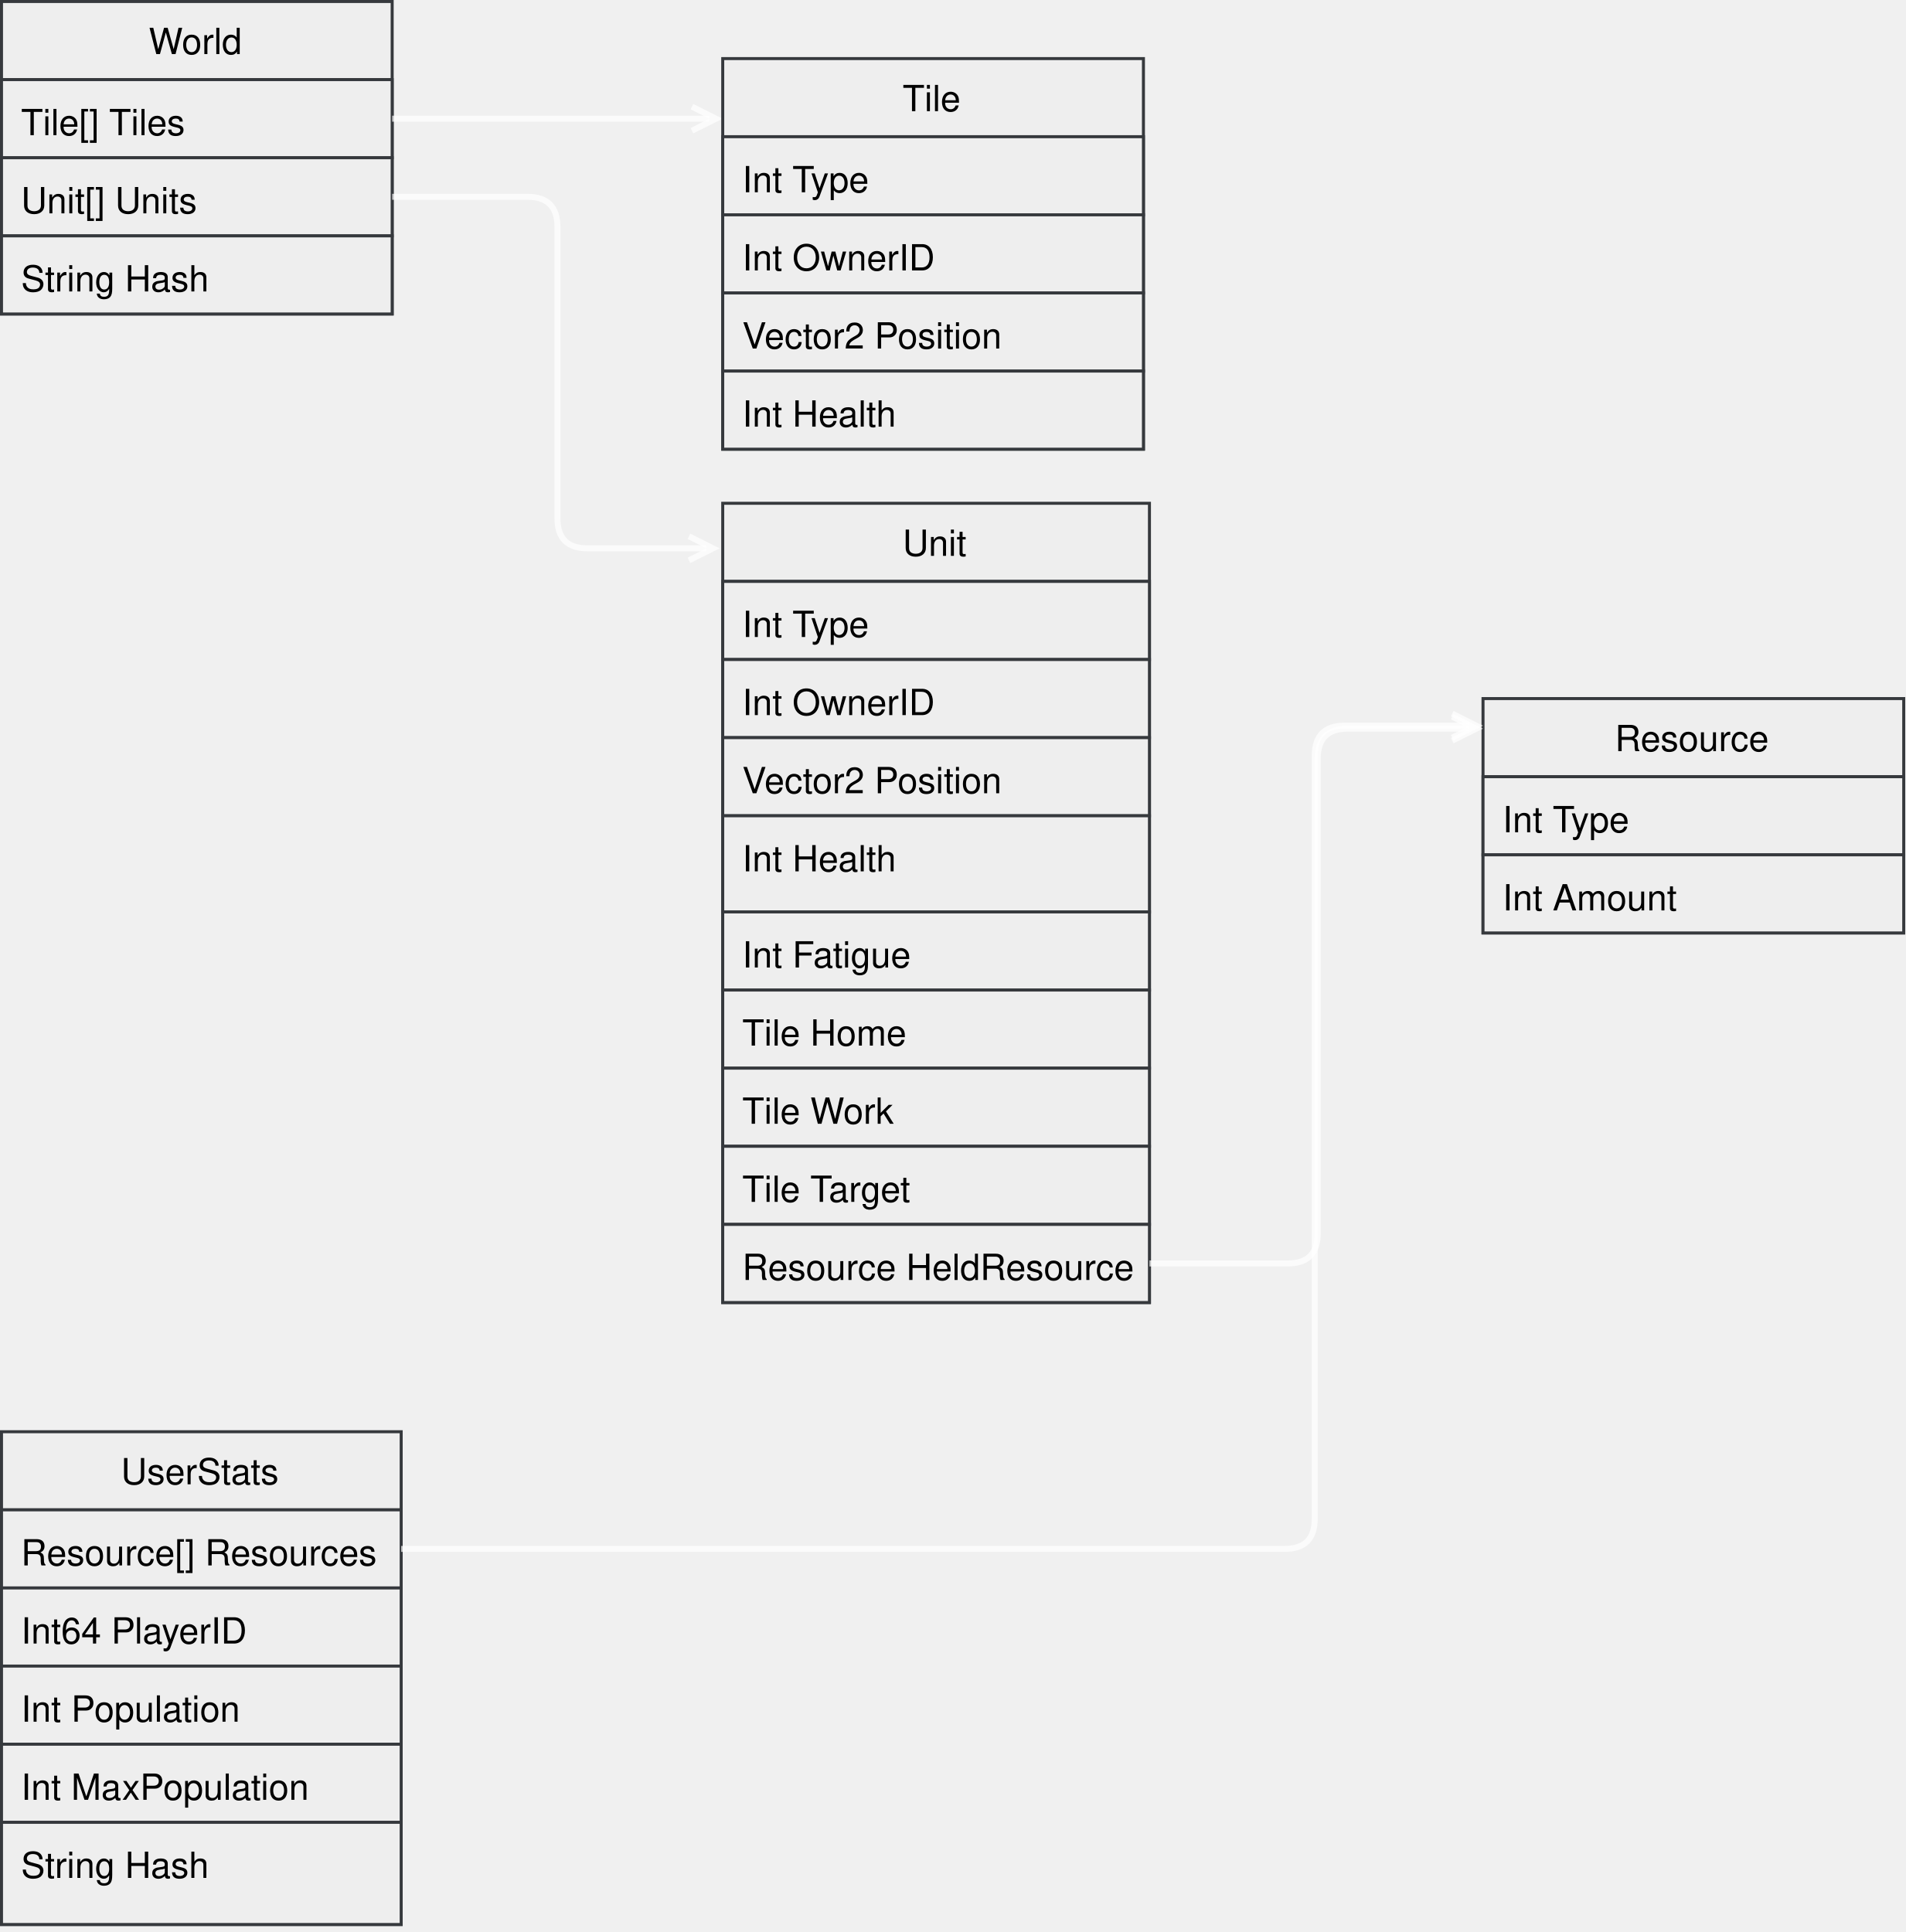
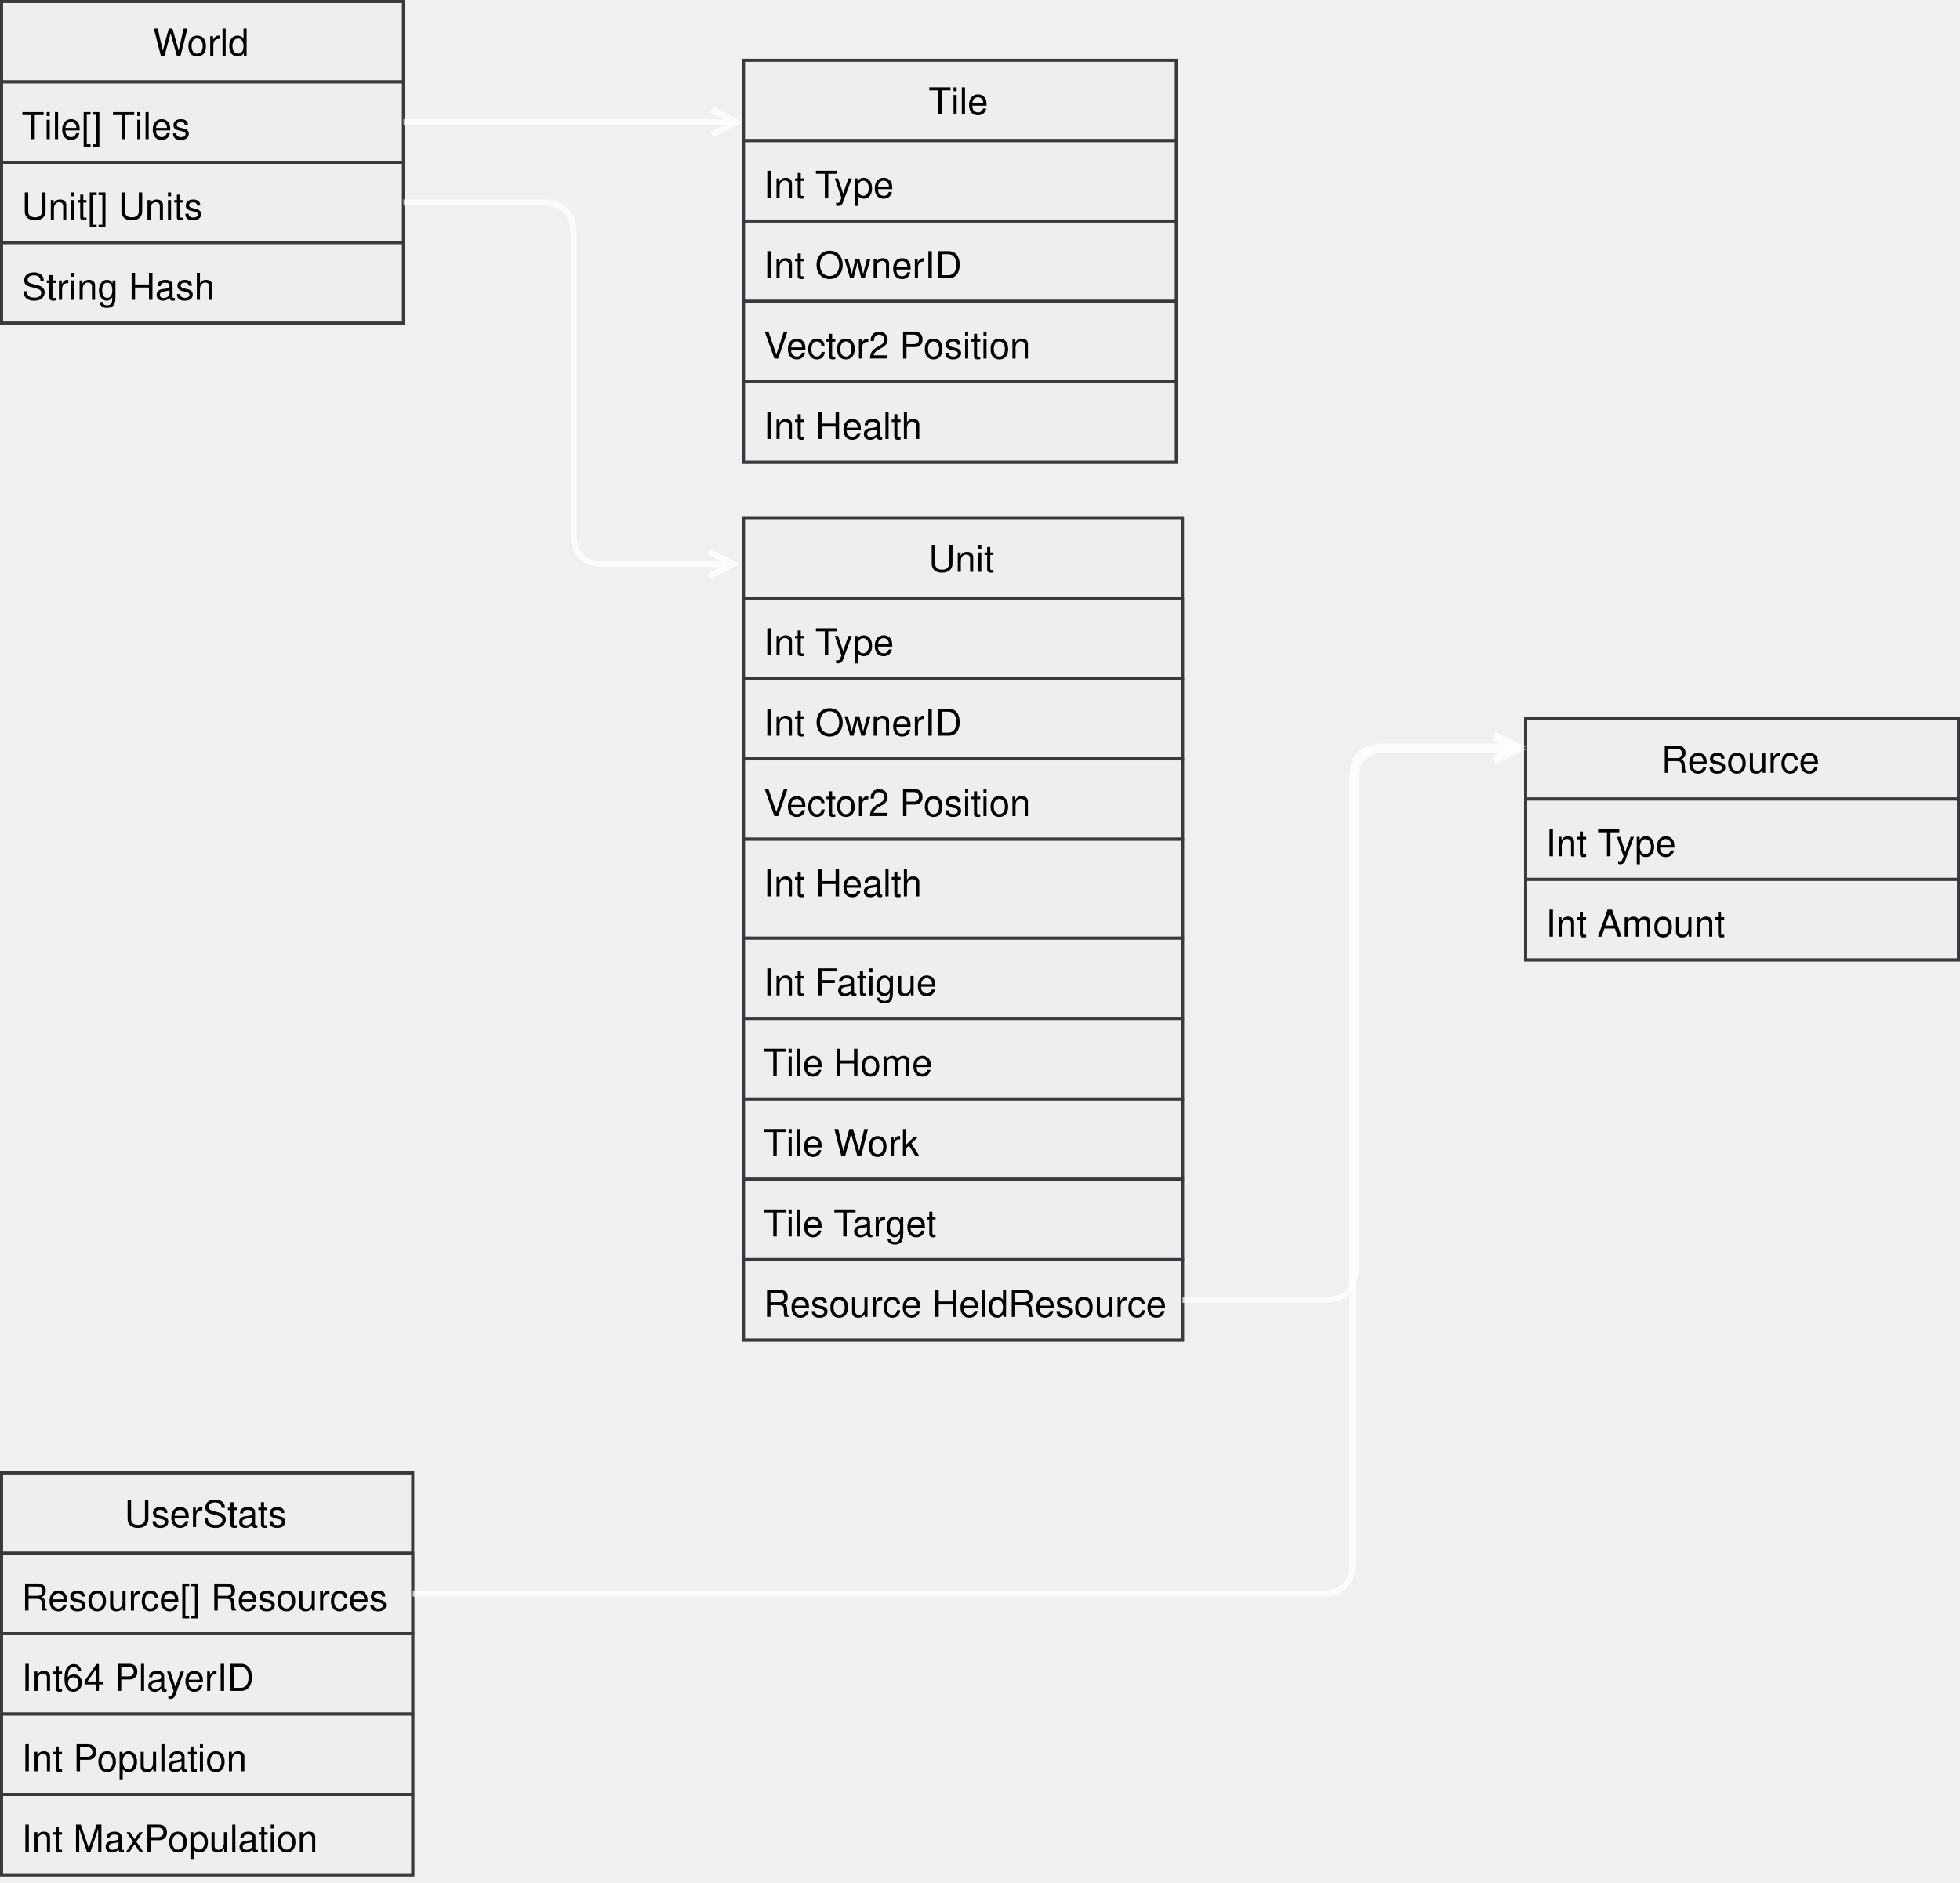
- <svg xmlns="http://www.w3.org/2000/svg" version="1.1" width="634px" height="643px" viewBox="-0.5 -0.5 634 643" content="&lt;mxfile modified=&quot;2019-04-01T17:23:14.541Z&quot; host=&quot;www.draw.io&quot; agent=&quot;Mozilla/5.0 (Windows NT 10.0; Win64; x64) AppleWebKit/537.36 (KHTML, like Gecko) Chrome/73.0.368.86 Safari/537.36&quot; version=&quot;10.6.0&quot; etag=&quot;oE4IG1RslPUiuvt0M2EB&quot; type=&quot;device&quot;&gt;&lt;diagram id=&quot;V-QJd6HOQnw9wvmS4s2f&quot;&gt;7Zxfc+MmEMA/jR97IwlLch4TJ2luJjf1JLnm7pFYRKaRhQfhs32fvosE+mNw6jSSLnWVZDJmBQjxW7TLAh6h6XL7O8erxRcWkWTkOdF2hC5HnjeZnMF/KdgVgjAMC0HMaVSInEpwT3+SQuhq6ZpGJFOyQiQYSwRdNYVzlqZkLhoyzDnbNLM9syRqCFY4Jobgfo4TU/pII7FQj+WFlfyG0Hih7+wG6oGf8Pwl5mydqvuNPOS58re4vMS6LvWg2QJHbFMToasRmnLGRPFpuZ2SRHZts9uuD1wt281JKo4p4BUFfuBkrR79kXHorKJxYqc7JNvQZYJTSF08s1TcqysOpOcLmkS3eMfW8o6ZgB7QqYsF4/Qn5McJXHJBAJe5ULy9oJHjXpZUdXKSQZ6Zfgx3T/QFbxsZb3EmdGtYkuBVRp/y9smCS8xjml4wIdhSZYoTnGW6BgmLRCpV8ijqWtK5vqA64JamuuJnmiRTljCedxEi+U/+jJy9kNoVFKAzFNUqua6VTFneq4oD4YJsD7J0Sw2BgUfYkgi+gyy6gFYqNehcX6U3lQq7SMkWdfV1xmroqGETl3VXqgMflPbYNQkZmvRAgYF/MfIh4chEZqgVPKxUE5zQOAVJQp5lUvYChcF4rsSCrWTnrfCcpvFtnudyXEnu1JNIEYOyz0lOcEGjiKQ5YYEFfioVdsVoKvInlY27gA6ZOp/8vJlTSLtVGv5kdi6mLAWqmOYgCGjbhkiN21OetyvEUdQ9O3VFGUbRUZB1vvcwHhuMv6ZUlIxlYmDcAWPf64+xbzC+FxwIgOwGZ4sTx1u3DL8EdTjpD3VgwCQRuEEqCX22YDFLcXJVSWvdJU1gleeWScK58C8ixE7ZeLwWTFp5sdQeANlS8a32+bvsbWBVpC61Yc8TO51I4cm+1RNFKdcfa0FVME81Ss4Ip9A5hGtbvg/wOv8pr2iXz8sriM6lQyk7ZJXrIkik/VZ1ManAQt4udEoNkN3Y4J+xNZ+ThqEERygmCmZoaskBU89JggX90azdpgOq6EwOlMpFQJM9F0E76rqKolWq1J4mlc04SrlCuz9w2o5lL7bidS8QBXuI9dSk/kYZ27xA/Zp5RZ3uYLKF01hyPHi/EBn3Gwf//ALDCQzQFAtyIfswe6f2TQzt+5yPg4fdytTB0zJhHWld+GYv1KZkbZitswNs/9ikhH+GNNwDudXbeCDdJmmbL9oVaR0OqqH+E95AjEvhjGVUUJYOkNuHbPNCO4PsHhjPNwRswqlPOH4J3jLg0wtfM8aYRw0GT7BnTxC5oYW6Z6PeBnYzIDi4YO/E/fZIoB1vC3TNUODghPXI2uqFdcXaDAlqL2zqjc4HR6xL0FZPrCvQweCJ9c3X7opZACOvBcBmUK4AfI0FjdeDWe6EMOrTLpuBryLs6txAZQPfLvgGfdpiM/il+D4y/jLw7YLvpEcT7JkRL8X3oVgvGgh3MHFyj7TBrRA2w113RK0PSk8riarkwLp91jrM1Qtrz2D40VfYf3M+OU4waiyzO344anWZvbGxrocldzW860vuOirZ5pr70WphhsYOjvkhKtpyVDTQgUkdFZ3Y3DdLLFzPxE9hedyyk28Izr5zWxd63e70uEBu2cNX0D1fQk8MPmQXfPtcFj+BjXue/9/2KMpTKTWXQpv17rfxeXtGpRzxuoqiqcY2PnM/oN4cpo2h9oTb3w9o2RD4NSMcnA/LnvHT8nr+H8dNAutJBGS+At2gheMmlh1+pQ+tzyNowXAm4d9ZvLdv+bPhbsXiWff8ST1yZgneFSvOA+PWGVsPnnTEGJmhz8JrnbHVWprLYYW5E8bWEyddMT601w9M7IC5U8zWhebOOHsG5+EUWa+0kSXMbaON2jj6iwyeH3Q++oEmkJOj/e13ThZ9P2j46b5elXjrZNGInJ7tteXAZBF6Du9q2dSwe6XBYXNiEfivtms/v25Xpb1FC46cuUKy+v6FInv1HRfo6m8=&lt;/diagram&gt;&lt;/mxfile&gt;">
+ <svg xmlns="http://www.w3.org/2000/svg" version="1.1" width="634px" height="609px" viewBox="-0.5 -0.5 634 609" content="&lt;mxfile modified=&quot;2019-04-01T18:45:22.189Z&quot; host=&quot;www.draw.io&quot; agent=&quot;Mozilla/5.0 (Windows NT 10.0; Win64; x64) AppleWebKit/537.36 (KHTML, like Gecko) Chrome/73.0.368.86 Safari/537.36&quot; version=&quot;10.6.0&quot; etag=&quot;QHzgfsQGYnUTL-Bmy8pF&quot; type=&quot;device&quot;&gt;&lt;diagram id=&quot;KIGW9T1kCMsz64YepRE5&quot;&gt;7Zxtc9soEIB/jT9eRy+W7HyMnaTpTDrnSdJL7yOxiMxFFh6Ea7u//hYBejHY5zSS2vqUdqbZFSDEs2iXBXXgT5fbjwytFp9phJOB50TbgX818DzP8Yfwj9DspGY0DqQiZiSSKqdUPJDvWCpdrV2TCGdKJ1Wc0oSTVV05p2mK57ymQ4zRTb3YC02immKFYmwoHuYoMbVPJOILqR17o1J/i0m80Hd2wwt55RnNX2NG16m638DzPVf8kZeXSLelHjRboIhuKir/euBPGaVc/rbcTnEixrY+bDcHrhb9Zjjlp1TwZIVvKFmrR3+iDAZLdo7v9IBkG7JMUArS5IWm/EFdcUCeL0gS3aEdXYs7ZhxGQEuTBWXkO5RHCVxyQQGXGVe8vbBW4kHUVG0ynEGZmX4Md0/1GW1rBe9QxnVvaJKgVUae8/6JikvEYpJOKOd0qQrFCcoy3YKAhSMlFTxkW0sy1xfUANyRVDf8QpJkShPK8iHycf6TPyOjr7hyxQ/9Cz+qNHJTqZnSfFQVB8w43h5k6RYWAjMP0yXmbAdFdAVtVGrSuYGSN6UJu77SLarm66jpitS0iYu2S9OBX5T12C3JNyzpkQCDYDIIQHCEkBlmBQ8rzAQlJE5Bk+AXIYpRIDAZL5Wa05UYvBWakzS+y8tcDUvNvXoSoaJQ9yXJCS5IFOE0J8wRR8+Fwa4oSXn+pKJzExiQqfMhyLs5BdktZfgrijM+pSlQRSQHgcHaNlhY3J7xvN0gTqLu2akryjCLToKsy72H8dBg/CUlvGAshJ5xC4wDrzvGgcH4gTMgALpblC3OHG/VM/wU1KNxd6hDAyaOIAxSIozZgsY0Rcl1qa0Ml3CBZZk7Kgjnyn8w5zvl49GaU+Hl+VJHAHhL+NfK73+L0QZWUrrSjj0XdlpI4cm+VgVZyw2GWlFWzKVazRlmBAYHM+3L9wHe5D/FFR3yeXkD0aUIKMWArHJbBI3w36otKgyYi9uNnMICxDDW+Gd0zea45ighEIqxgjkyreSAq2c4QZx8q7duswFVdSYmShki+OO9EGF8UW9C9krV2rOkohsnGdfIHg+cd2DZia84HgX64R5ivTSpvlGGtihQv2aOmNM9LLZQGguOB+838o37DcP/foGhBCZoijieiDHM3ml9Y8P6PuXz4HG3Mm3wvFxYS1Y3enMUajOyJtzWxQG2f25SzD6BDPfw3fJt3JNukrQtFm2LtE4HVVD/BW8gyoRyRjPCCU17yM1DtkWhrUF2D8znWww+4dwXHD8Fb5Hw6YSvmWPMswZ9JNhxJOi7Iwt1z0a9CexmQrAPwd6J++2ZQDveBuiaqcA+COuQtTUKa4u1mRLUUdjUG1z2gViboK2RWFugwz4S65qvPRSzAPa9BgCbSTkJ+AZxEq97t9wKYb9Lv2wmvmTa1bmFxnq+bfANu/TFZvJL8X2i7LXn2wbfcYcu2DMzXorvo9wv6gm3sHByT/TBjRA20133WO0PikgriUqxZ908a53m6oS1ZzD81XfY/3A+OE44qG2zO8Fo0Og2e+1gXQdb7mp6V7fcdVayyT33k83CTI0dnPN9VrThrGioE5M6Kzq2hW+WXLheiZ/D9rjlJF+fnH3nsS7/uN/pcIPccoZP0r1cwkj0MWQbfLvcFj+Dg3te8HtHFMVXKZWQQrv19o/xeXtOpZjxugnZVeMYn3keUB8O085QR8LNnwe0HAj8kmEGwYflzPh5RT3/j89NQuuXCL75Cjx60PDkd6CZ6CxiaP09glb03yT8mMd7+5E/G+5GPJ71zF8IUawzS9BO7jj3jBtnbP3wpCXGvpn6lFHrjK7Wwl32O8ytMLZ+cdIW40Nn/cDF9phbxWzdaG6N82+T+PyFlhTjrpYPQRDWIrdA56nfunwwcmkXe305sHyAkUO7SjE11Y50eFQPNcPgaL/2y+t+ldYre3DiWgbE8ot8Wbz8bw/8638B&lt;/diagram&gt;&lt;/mxfile&gt;">
  <defs>
    <clipPath id="mx-clip-5-32-120-24-0">
      <rect x="5" y="32" width="120" height="24" />
    </clipPath>
    <clipPath id="mx-clip-5-58-120-24-0">
      <rect x="5" y="58" width="120" height="24" />
    </clipPath>
    <clipPath id="mx-clip-5-84-120-24-0">
      <rect x="5" y="84" width="120" height="24" />
    </clipPath>
    <clipPath id="mx-clip-245-51-130-24-0">
      <rect x="245" y="51" width="130" height="24" />
    </clipPath>
    <clipPath id="mx-clip-245-77-130-24-0">
      <rect x="245" y="77" width="130" height="24" />
    </clipPath>
    <clipPath id="mx-clip-245-103-130-24-0">
      <rect x="245" y="103" width="130" height="24" />
    </clipPath>
    <clipPath id="mx-clip-245-129-130-24-0">
      <rect x="245" y="129" width="130" height="24" />
    </clipPath>
    <clipPath id="mx-clip-245-199-132-24-0">
      <rect x="245" y="199" width="132" height="24" />
    </clipPath>
    <clipPath id="mx-clip-245-225-132-24-0">
      <rect x="245" y="225" width="132" height="24" />
    </clipPath>
    <clipPath id="mx-clip-245-251-132-24-0">
      <rect x="245" y="251" width="132" height="24" />
    </clipPath>
    <clipPath id="mx-clip-245-277-132-30-0">
      <rect x="245" y="277" width="132" height="30" />
    </clipPath>
    <clipPath id="mx-clip-245-309-132-24-0">
      <rect x="245" y="309" width="132" height="24" />
    </clipPath>
    <clipPath id="mx-clip-245-335-132-24-0">
      <rect x="245" y="335" width="132" height="24" />
    </clipPath>
    <clipPath id="mx-clip-245-361-132-24-0">
      <rect x="245" y="361" width="132" height="24" />
    </clipPath>
    <clipPath id="mx-clip-245-387-132-24-0">
      <rect x="245" y="387" width="132" height="24" />
    </clipPath>
    <clipPath id="mx-clip-245-413-132-24-0">
      <rect x="245" y="413" width="132" height="24" />
    </clipPath>
    <clipPath id="mx-clip-498-264-130-24-0">
      <rect x="498" y="264" width="130" height="24" />
    </clipPath>
    <clipPath id="mx-clip-498-290-130-24-0">
      <rect x="498" y="290" width="130" height="24" />
    </clipPath>
    <clipPath id="mx-clip-5-508-123-24-0">
      <rect x="5" y="508" width="123" height="24" />
    </clipPath>
    <clipPath id="mx-clip-5-534-123-24-0">
      <rect x="5" y="534" width="123" height="24" />
    </clipPath>
    <clipPath id="mx-clip-5-560-123-24-0">
      <rect x="5" y="560" width="123" height="24" />
    </clipPath>
    <clipPath id="mx-clip-5-586-123-24-0">
      <rect x="5" y="586" width="123" height="24" />
-     </clipPath>
-     <clipPath id="mx-clip-5-612-123-32-0">
-       <rect x="5" y="612" width="123" height="32" />
    </clipPath>
  </defs>
  <g>
    <path d="M 0 26 L 0 0 L 130 0 L 130 26" fill="#eeeeee" stroke="#36393d" stroke-miterlimit="10" pointer-events="none" />
    <path d="M 0 26 L 0 104 L 130 104 L 130 26" fill="none" stroke="#36393d" stroke-miterlimit="10" pointer-events="none" />
    <path d="M 0 26 L 130 26" fill="none" stroke="#36393d" stroke-miterlimit="10" pointer-events="none" />
    <g fill="#000000" font-family="Helvetica" text-anchor="middle" font-size="12px">
      <text x="64.5" y="17.5">World</text>
    </g>
    <rect x="0" y="26" width="130" height="26" fill="#eeeeee" stroke="#36393d" pointer-events="none" />
    <g fill="#000000" font-family="Helvetica" clip-path="url(#mx-clip-5-32-120-24-0)" font-size="12px">
      <text x="6.5" y="44.5">Tile[] Tiles</text>
    </g>
    <rect x="0" y="52" width="130" height="26" fill="#eeeeee" stroke="#36393d" pointer-events="none" />
    <g fill="#000000" font-family="Helvetica" clip-path="url(#mx-clip-5-58-120-24-0)" font-size="12px">
      <text x="6.5" y="70.5">Unit[] Units</text>
    </g>
    <rect x="0" y="78" width="130" height="26" fill="#eeeeee" stroke="#36393d" pointer-events="none" />
    <g fill="#000000" font-family="Helvetica" clip-path="url(#mx-clip-5-84-120-24-0)" font-size="12px">
      <text x="6.5" y="96.5">String Hash</text>
    </g>
    <path d="M 130 39 L 235.53 39" fill="none" stroke="#ffffff" stroke-opacity="0.7" stroke-width="2" stroke-miterlimit="10" pointer-events="none" />
    <path d="M 229.76 43 L 237.76 39 L 229.76 35" fill="none" stroke="#ffffff" stroke-opacity="0.7" stroke-width="2" stroke-miterlimit="10" pointer-events="none" />
    <path d="M 240 45 L 240 19 L 380 19 L 380 45" fill="#eeeeee" stroke="#36393d" stroke-miterlimit="10" pointer-events="none" />
    <path d="M 240 45 L 240 149 L 380 149 L 380 45" fill="none" stroke="#36393d" stroke-miterlimit="10" pointer-events="none" />
    <path d="M 240 45 L 380 45" fill="none" stroke="#36393d" stroke-miterlimit="10" pointer-events="none" />
    <g fill="#000000" font-family="Helvetica" text-anchor="middle" font-size="12px">
      <text x="309.5" y="36.5">Tile</text>
    </g>
    <rect x="240" y="45" width="140" height="26" fill="#eeeeee" stroke="#36393d" pointer-events="none" />
    <g fill="#000000" font-family="Helvetica" clip-path="url(#mx-clip-245-51-130-24-0)" font-size="12px">
      <text x="246.5" y="63.5">Int Type</text>
    </g>
    <rect x="240" y="71" width="140" height="26" fill="#eeeeee" stroke="#36393d" pointer-events="none" />
    <g fill="#000000" font-family="Helvetica" clip-path="url(#mx-clip-245-77-130-24-0)" font-size="12px">
      <text x="246.5" y="89.5">Int OwnerID</text>
    </g>
    <rect x="240" y="97" width="140" height="26" fill="#eeeeee" stroke="#36393d" pointer-events="none" />
    <g fill="#000000" font-family="Helvetica" clip-path="url(#mx-clip-245-103-130-24-0)" font-size="12px">
      <text x="246.5" y="115.5">Vector2 Position</text>
    </g>
    <rect x="240" y="123" width="140" height="26" fill="#eeeeee" stroke="#36393d" pointer-events="none" />
    <g fill="#000000" font-family="Helvetica" clip-path="url(#mx-clip-245-129-130-24-0)" font-size="12px">
      <text x="246.5" y="141.5">Int Health</text>
    </g>
    <path d="M 240 193 L 240 167 L 382 167 L 382 193" fill="#eeeeee" stroke="#36393d" stroke-miterlimit="10" pointer-events="none" />
    <path d="M 240 193 L 240 433 L 382 433 L 382 193" fill="none" stroke="#36393d" stroke-miterlimit="10" pointer-events="none" />
    <path d="M 240 193 L 382 193" fill="none" stroke="#36393d" stroke-miterlimit="10" pointer-events="none" />
    <g fill="#000000" font-family="Helvetica" text-anchor="middle" font-size="12px">
      <text x="310.5" y="184.5">Unit</text>
    </g>
    <rect x="240" y="193" width="142" height="26" fill="#eeeeee" stroke="#36393d" pointer-events="none" />
    <g fill="#000000" font-family="Helvetica" clip-path="url(#mx-clip-245-199-132-24-0)" font-size="12px">
      <text x="246.5" y="211.5">Int Type</text>
    </g>
    <rect x="240" y="219" width="142" height="26" fill="#eeeeee" stroke="#36393d" pointer-events="none" />
    <g fill="#000000" font-family="Helvetica" clip-path="url(#mx-clip-245-225-132-24-0)" font-size="12px">
      <text x="246.5" y="237.5">Int OwnerID</text>
    </g>
    <rect x="240" y="245" width="142" height="26" fill="#eeeeee" stroke="#36393d" pointer-events="none" />
    <g fill="#000000" font-family="Helvetica" clip-path="url(#mx-clip-245-251-132-24-0)" font-size="12px">
      <text x="246.5" y="263.5">Vector2 Position</text>
    </g>
    <rect x="240" y="271" width="142" height="32" fill="#eeeeee" stroke="#36393d" pointer-events="none" />
    <g fill="#000000" font-family="Helvetica" clip-path="url(#mx-clip-245-277-132-30-0)" font-size="12px">
      <text x="246.5" y="289.5">Int Health</text>
    </g>
    <rect x="240" y="303" width="142" height="26" fill="#eeeeee" stroke="#36393d" pointer-events="none" />
    <g fill="#000000" font-family="Helvetica" clip-path="url(#mx-clip-245-309-132-24-0)" font-size="12px">
      <text x="246.5" y="321.5">Int Fatigue</text>
    </g>
    <rect x="240" y="329" width="142" height="26" fill="#eeeeee" stroke="#36393d" pointer-events="none" />
    <g fill="#000000" font-family="Helvetica" clip-path="url(#mx-clip-245-335-132-24-0)" font-size="12px">
      <text x="246.5" y="347.5">Tile Home</text>
    </g>
    <rect x="240" y="355" width="142" height="26" fill="#eeeeee" stroke="#36393d" pointer-events="none" />
    <g fill="#000000" font-family="Helvetica" clip-path="url(#mx-clip-245-361-132-24-0)" font-size="12px">
      <text x="246.5" y="373.5">Tile Work</text>
    </g>
    <rect x="240" y="381" width="142" height="26" fill="#eeeeee" stroke="#36393d" pointer-events="none" />
    <g fill="#000000" font-family="Helvetica" clip-path="url(#mx-clip-245-387-132-24-0)" font-size="12px">
      <text x="246.5" y="399.5">Tile Target</text>
    </g>
    <rect x="240" y="407" width="142" height="26" fill="#eeeeee" stroke="#36393d" pointer-events="none" />
    <g fill="#000000" font-family="Helvetica" clip-path="url(#mx-clip-245-413-132-24-0)" font-size="12px">
      <text x="246.5" y="425.5">Resource HeldResource</text>
    </g>
    <path d="M 130 65 L 175 65 Q 185 65 185 75 L 185 172 Q 185 182 195 182 L 234.53 182" fill="none" stroke="#ffffff" stroke-opacity="0.7" stroke-width="2" stroke-miterlimit="10" pointer-events="none" />
    <path d="M 228.76 186 L 236.76 182 L 228.76 178" fill="none" stroke="#ffffff" stroke-opacity="0.7" stroke-width="2" stroke-miterlimit="10" pointer-events="none" />
    <path d="M 493 258 L 493 232 L 633 232 L 633 258" fill="#eeeeee" stroke="#36393d" stroke-miterlimit="10" pointer-events="none" />
    <path d="M 493 258 L 493 310 L 633 310 L 633 258" fill="none" stroke="#36393d" stroke-miterlimit="10" pointer-events="none" />
    <path d="M 493 258 L 633 258" fill="none" stroke="#36393d" stroke-miterlimit="10" pointer-events="none" />
    <g fill="#000000" font-family="Helvetica" text-anchor="middle" font-size="12px">
      <text x="562.5" y="249.5">Resource</text>
    </g>
    <rect x="493" y="258" width="140" height="26" fill="#eeeeee" stroke="#36393d" pointer-events="none" />
    <g fill="#000000" font-family="Helvetica" clip-path="url(#mx-clip-498-264-130-24-0)" font-size="12px">
      <text x="499.5" y="276.5">Int Type</text>
    </g>
    <rect x="493" y="284" width="140" height="26" fill="#eeeeee" stroke="#36393d" pointer-events="none" />
    <g fill="#000000" font-family="Helvetica" clip-path="url(#mx-clip-498-290-130-24-0)" font-size="12px">
      <text x="499.5" y="302.5">Int Amount</text>
    </g>
    <path d="M 382 420 L 428 420 Q 438 420 438 410 L 438 252 Q 438 242 448 242 L 488.53 242" fill="none" stroke="#ffffff" stroke-opacity="0.7" stroke-width="2" stroke-miterlimit="10" pointer-events="none" />
    <path d="M 482.76 246 L 490.76 242 L 482.76 238" fill="none" stroke="#ffffff" stroke-opacity="0.7" stroke-width="2" stroke-miterlimit="10" pointer-events="none" />
    <path d="M 0 502 L 0 476 L 133 476 L 133 502" fill="#eeeeee" stroke="#36393d" stroke-miterlimit="10" pointer-events="none" />
-     <path d="M 0 502 L 0 640 L 133 640 L 133 502" fill="none" stroke="#36393d" stroke-miterlimit="10" pointer-events="none" />
+     <path d="M 0 502 L 0 606 L 133 606 L 133 502" fill="none" stroke="#36393d" stroke-miterlimit="10" pointer-events="none" />
    <path d="M 0 502 L 133 502" fill="none" stroke="#36393d" stroke-miterlimit="10" pointer-events="none" />
    <g fill="#000000" font-family="Helvetica" text-anchor="middle" font-size="12px">
      <text x="66" y="493.5">UserStats</text>
    </g>
    <rect x="0" y="502" width="133" height="26" fill="#eeeeee" stroke="#36393d" pointer-events="none" />
    <g fill="#000000" font-family="Helvetica" clip-path="url(#mx-clip-5-508-123-24-0)" font-size="12px">
      <text x="6.5" y="520.5">Resource[] Resources</text>
    </g>
    <rect x="0" y="528" width="133" height="26" fill="#eeeeee" stroke="#36393d" pointer-events="none" />
    <g fill="#000000" font-family="Helvetica" clip-path="url(#mx-clip-5-534-123-24-0)" font-size="12px">
      <text x="6.5" y="546.5">Int64 PlayerID</text>
    </g>
    <rect x="0" y="554" width="133" height="26" fill="#eeeeee" stroke="#36393d" pointer-events="none" />
    <g fill="#000000" font-family="Helvetica" clip-path="url(#mx-clip-5-560-123-24-0)" font-size="12px">
      <text x="6.5" y="572.5">Int Population</text>
    </g>
    <rect x="0" y="580" width="133" height="26" fill="#eeeeee" stroke="#36393d" pointer-events="none" />
    <g fill="#000000" font-family="Helvetica" clip-path="url(#mx-clip-5-586-123-24-0)" font-size="12px">
      <text x="6.5" y="598.5">Int MaxPopulation</text>
    </g>
-     <rect x="0" y="606" width="133" height="34" fill="#eeeeee" stroke="#36393d" pointer-events="none" />
-     <g fill="#000000" font-family="Helvetica" clip-path="url(#mx-clip-5-612-123-32-0)" font-size="12px">
-       <text x="6.5" y="624.5">String Hash</text>
-     </g>
    <path d="M 133 515 L 427 515 Q 437 515 437 505 L 437 251 Q 437 241 447 241 L 488.53 241" fill="none" stroke="#ffffff" stroke-opacity="0.7" stroke-width="2" stroke-miterlimit="10" pointer-events="none" />
    <path d="M 482.76 245 L 490.76 241 L 482.76 237" fill="none" stroke="#ffffff" stroke-opacity="0.7" stroke-width="2" stroke-miterlimit="10" pointer-events="none" />
  </g>
</svg>
